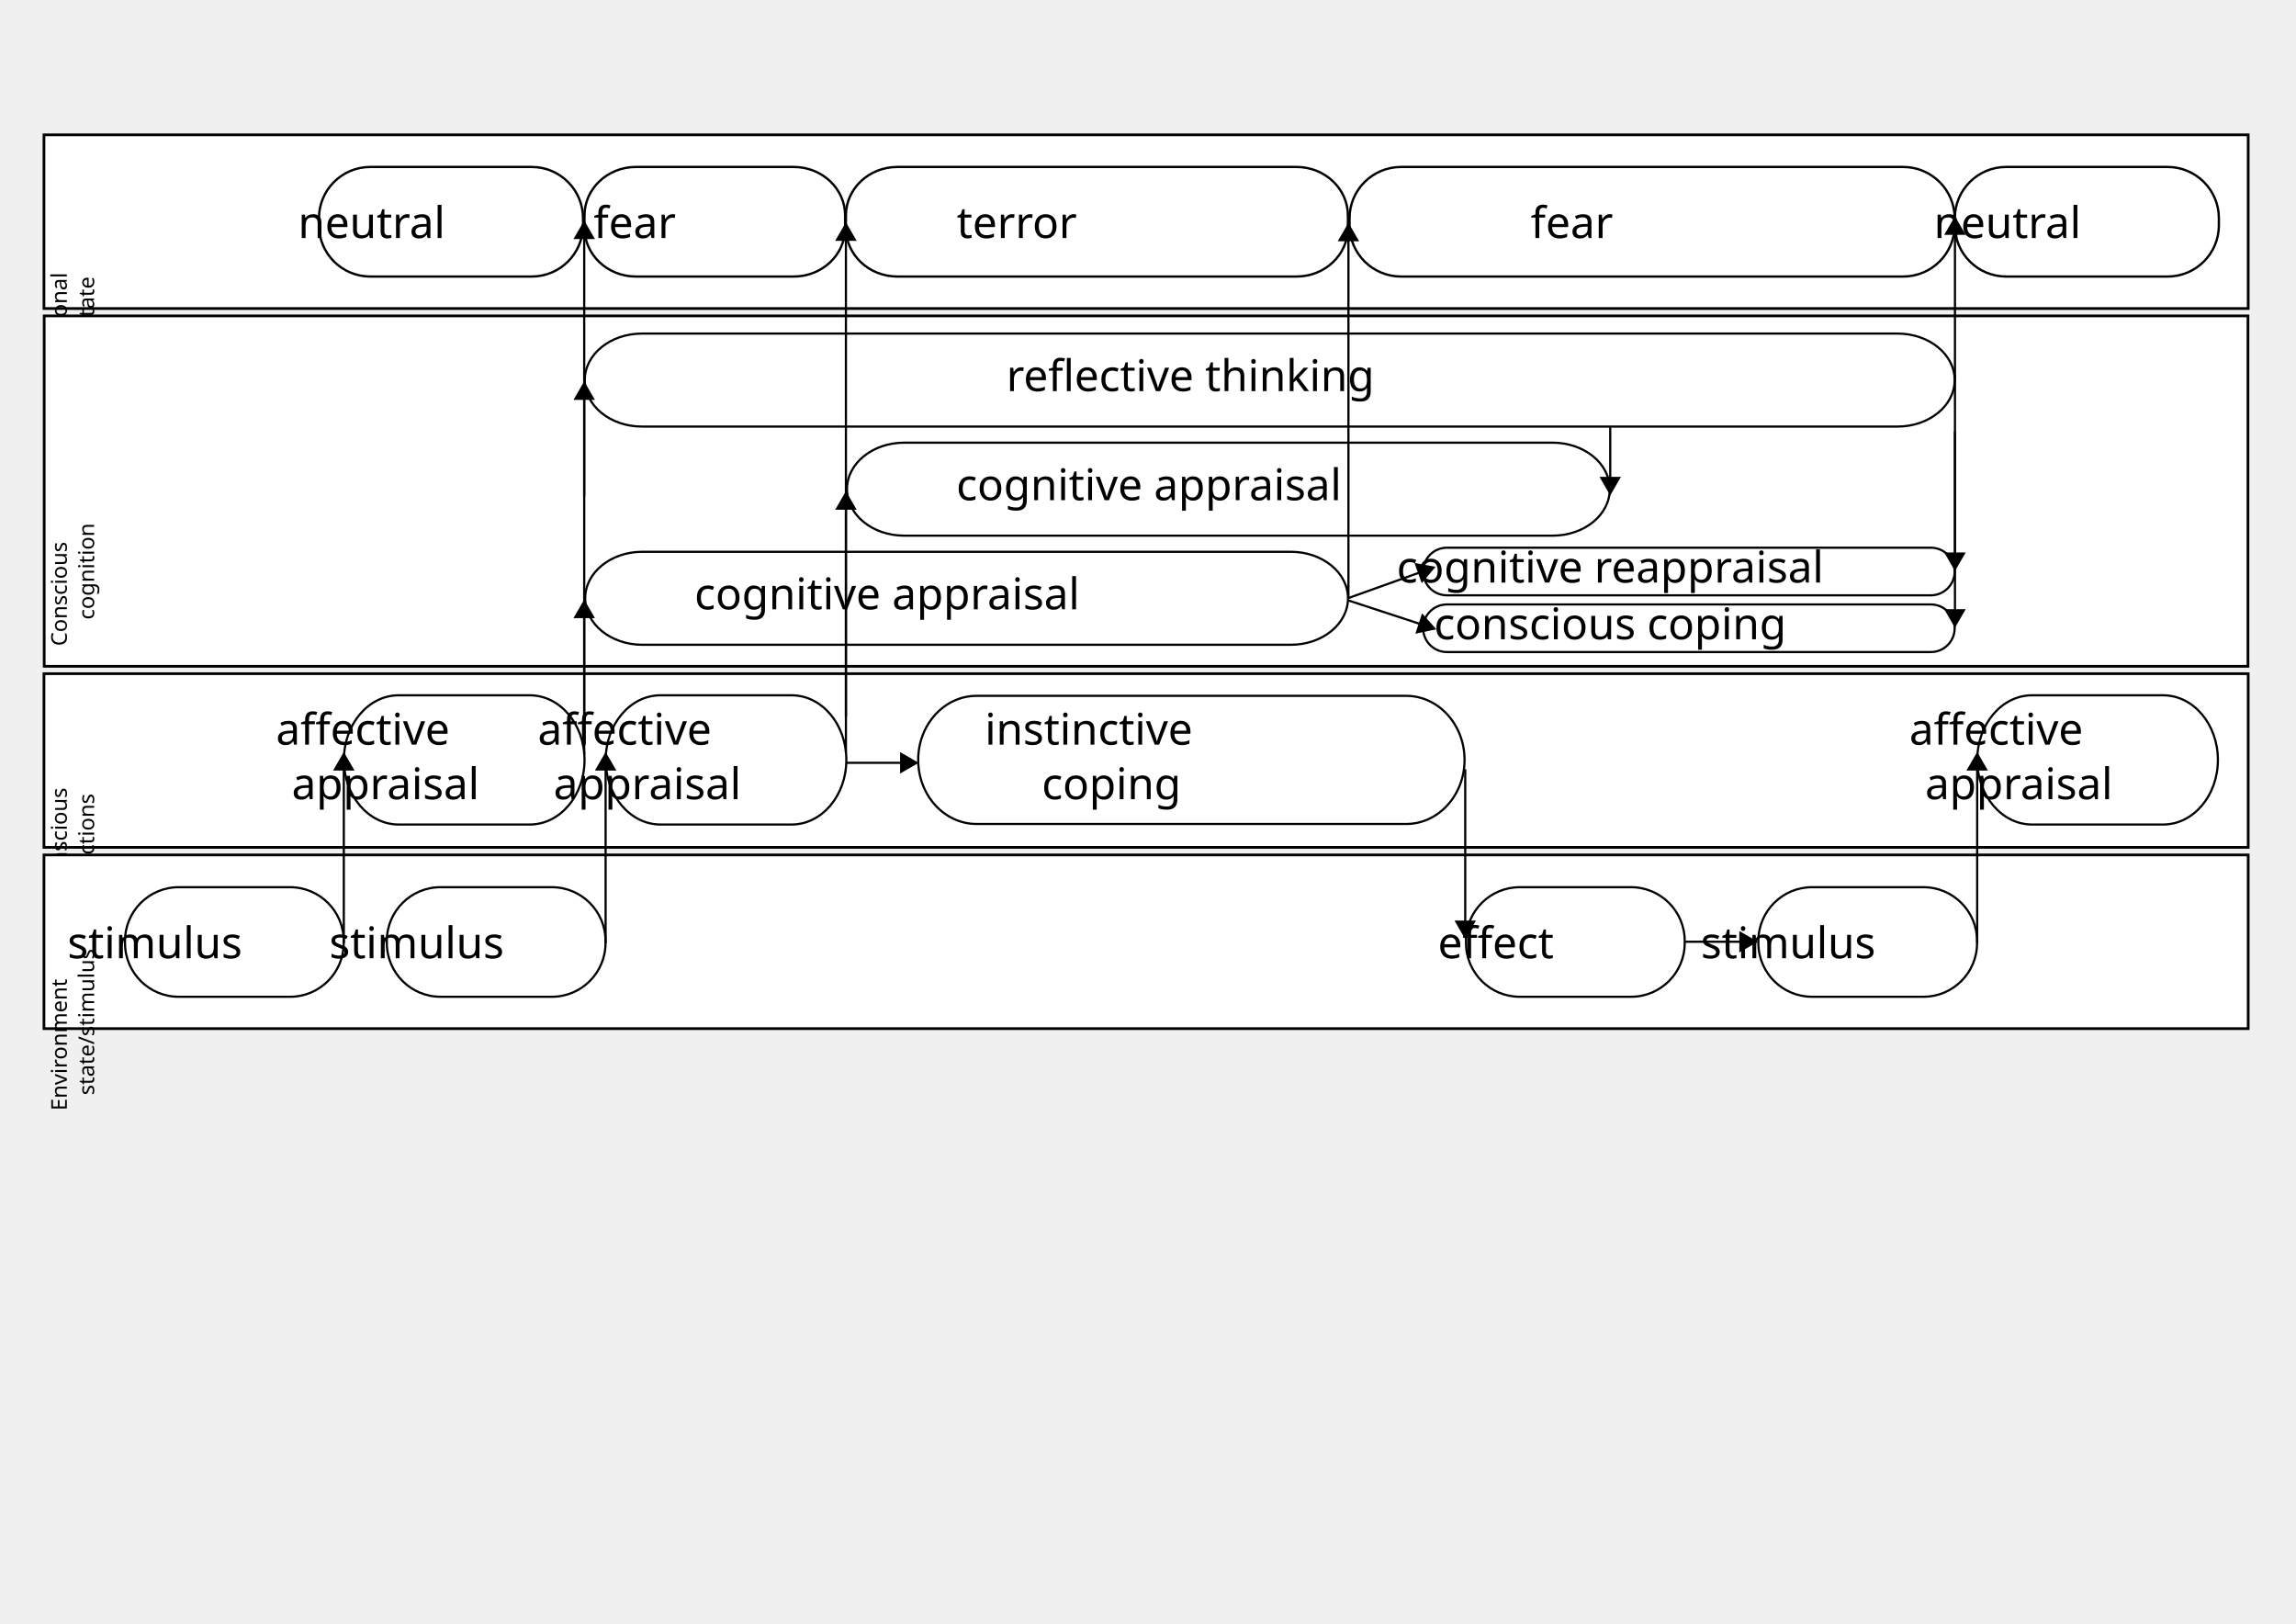
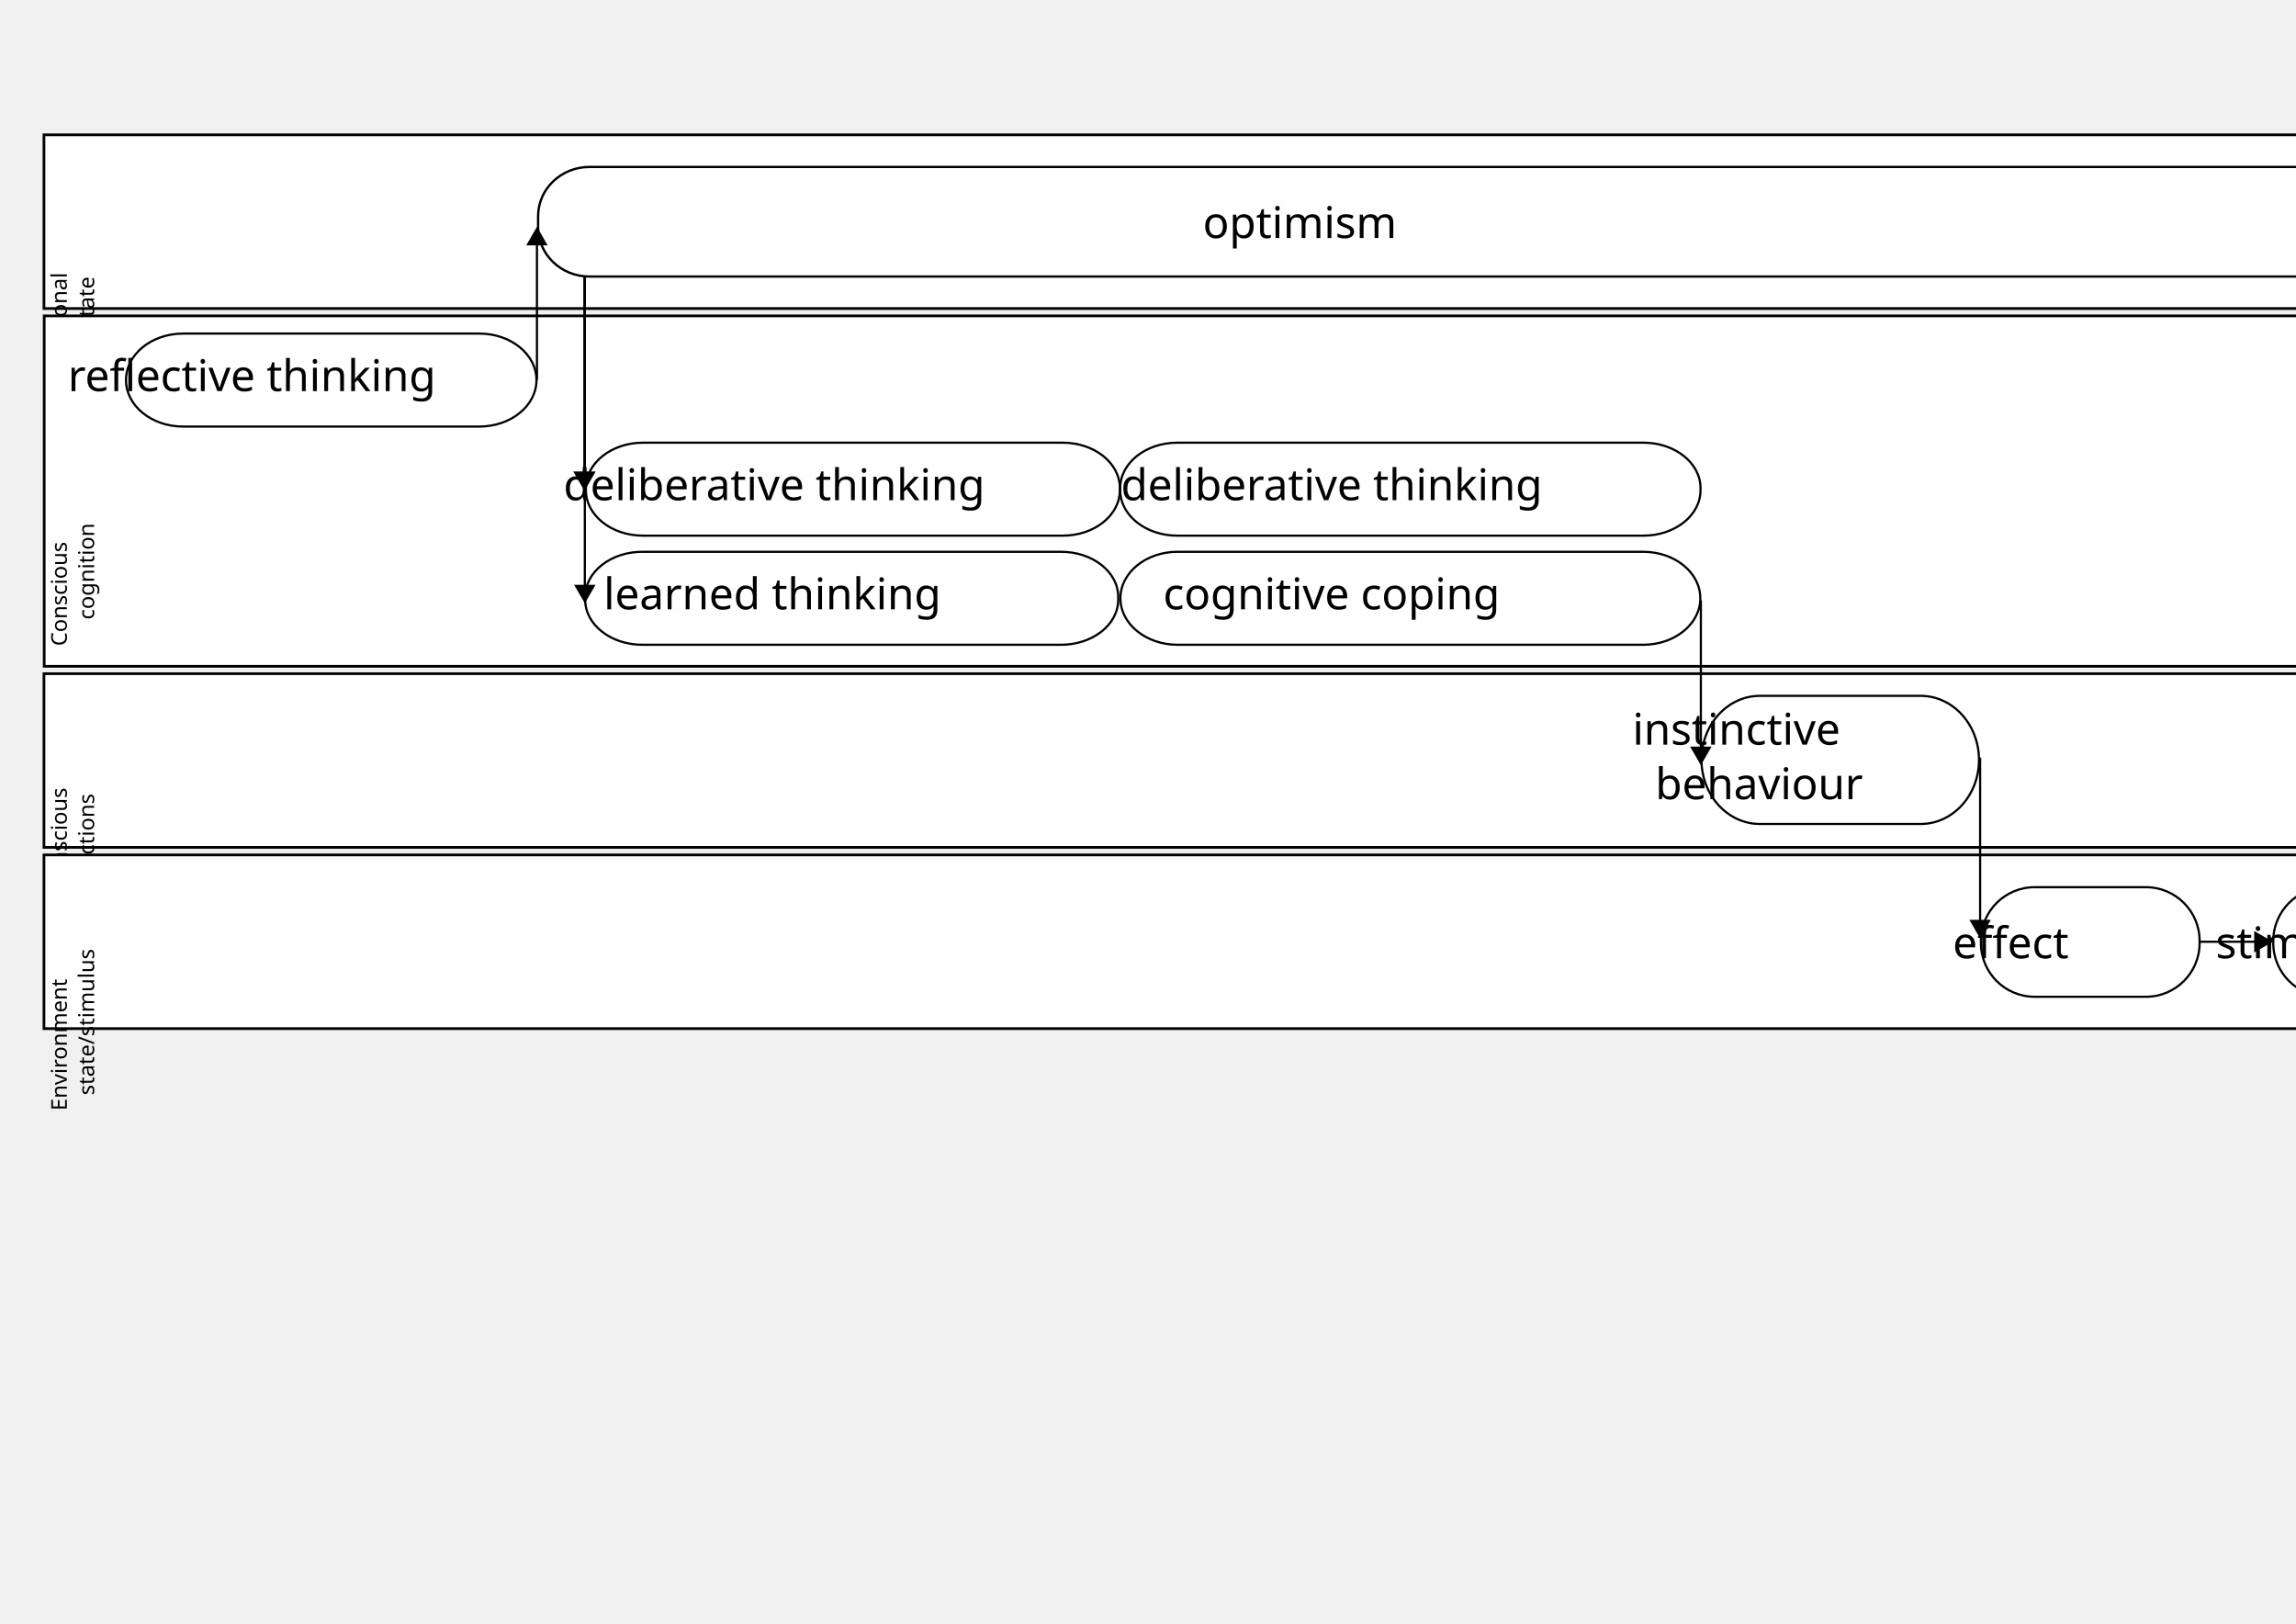
<svg xmlns="http://www.w3.org/2000/svg" xmlns:ns1="http://www.openswatchbook.org/uri/2009/osb" width="1052.362" height="744.094" id="svg2" version="1.1">
  <defs id="defs4">
    <marker orient="auto" refY="0.0" refX="0.0" id="DotL" style="overflow:visible">
      <path id="path5061" d="M -2.5,-1.0 C -2.5,1.76 -4.74,4.0 -7.5,4.0 C -10.26,4.0 -12.5,1.76 -12.5,-1.0 C -12.5,-3.76 -10.26,-6.0 -7.5,-6.0 C -4.74,-6.0 -2.5,-3.76 -2.5,-1.0 z " style="fill-rule:evenodd;stroke:#000000;stroke-width:1.0pt" transform="scale(0.8) translate(7.4, 1)" />
    </marker>
    <marker orient="auto" refY="0.0" refX="0.0" id="TriangleInL" style="overflow:visible">
      <path id="path5133" d="M 5.77,0.0 L -2.88,5.0 L -2.88,-5.0 L 5.77,0.0 z " style="fill-rule:evenodd;stroke:#000000;stroke-width:1.0pt" transform="scale(-0.8)" />
    </marker>
    <marker orient="auto" refY="0.0" refX="0.0" id="TriangleOutL" style="overflow:visible">
      <path id="path4968" d="M 5.77,0.0 L -2.88,5.0 L -2.88,-5.0 L 5.77,0.0 z " style="fill-rule:evenodd;stroke:#000000;stroke-width:1.0pt" transform="scale(0.8)" />
    </marker>
    <marker orient="auto" refY="0.0" refX="0.0" id="Arrow2Mstart" style="overflow:visible">
      <path id="path4725" style="fill-rule:evenodd;stroke-width:0.625;stroke-linejoin:round" d="M 8.719,4.034 L -2.207,0.016 L 8.719,-4.002 C 6.973,-1.63 6.983,1.616 8.719,4.034 z " transform="scale(0.6) translate(0,0)" />
    </marker>
    <linearGradient id="linearGradient3918" ns1:paint="solid">
      <stop style="stop-color:#000000;stop-opacity:1;" offset="0" id="stop3920" />
    </linearGradient>
    <marker orient="auto" refY="0" refX="0" id="Arrow2Mend" style="overflow:visible">
      <path id="path3924" style="fill-rule:evenodd;stroke-width:0.625;stroke-linejoin:round" d="M 8.719,4.034 -2.207,0.016 8.719,-4.002 c -1.745,2.372 -1.735,5.617 -6e-7,8.035 z" transform="scale(-0.6,-0.6)" />
    </marker>
    <marker orient="auto" refY="0" refX="0" id="Arrow1Lend" style="overflow:visible">
      <path id="path3900" d="M 0,0 5,-5 -12.5,0 5,5 0,0 z" style="fill-rule:evenodd;stroke:#000000;stroke-width:1pt" transform="matrix(-0.8,0,0,-0.8,-10,0)" />
    </marker>
    <marker orient="auto" refY="0" refX="0" id="Arrow2Mend-1" style="overflow:visible">
      <path id="path3924-7" style="fill-rule:evenodd;stroke-width:0.625;stroke-linejoin:round" d="M 8.719,4.034 -2.207,0.016 8.719,-4.002 c -1.745,2.372 -1.735,5.617 -6e-7,8.035 z" transform="scale(-0.6,-0.6)" />
    </marker>
    <marker orient="auto" refY="0" refX="0" id="Arrow2Mend-5" style="overflow:visible">
      <path id="path3924-2" style="fill-rule:evenodd;stroke-width:0.625;stroke-linejoin:round" d="M 8.719,4.034 -2.207,0.016 8.719,-4.002 c -1.745,2.372 -1.735,5.617 -6e-7,8.035 z" transform="scale(-0.6,-0.6)" />
    </marker>
  </defs>
  <g transform="translate(0,-308.2677)" style="display:inline" id="g3131">
    <g id="g4045" transform="translate(0,0.9368543)">
-       <rect y="616.056" x="20.15" height="79.594" width="1010.303" id="rect3181" style="fill:#ffffff;fill-opacity:1;stroke:#000000;stroke-width:1.24;stroke-miterlimit:4;stroke-opacity:1;stroke-dasharray:none" />
+       <rect y="616.056" x="20.15" height="79.594" width="1159.861" id="rect3181" style="fill:#ffffff;fill-opacity:1;stroke:#000000;stroke-width:1.24;stroke-miterlimit:4;stroke-opacity:1;stroke-dasharray:none" />
      <text transform="matrix(0,-1,1,0,0,0)" id="text4002" y="30.637" x="-656.234" style="font-size:40px;font-style:normal;font-weight:normal;line-height:125%;letter-spacing:0px;word-spacing:0px;fill:#000000;fill-opacity:1;stroke:none;font-family:Sans" xml:space="preserve">
        <tspan style="font-size:10px;text-align:center;text-anchor:middle" y="30.637" x="-654.847" id="tspan4004">Non-conscious </tspan>
        <tspan id="tspan4006" style="font-size:10px;text-align:center;text-anchor:middle" y="43.137" x="-656.234">reactions</tspan>
      </text>
    </g>
    <g id="g4092" transform="translate(0,84.00001)">
-       <rect style="fill:#ffffff;fill-opacity:1;stroke:#000000;stroke-width:1.24;stroke-miterlimit:4;stroke-opacity:1;stroke-dasharray:none" id="rect4094" width="1010.303" height="79.594" x="20.15" y="616.056" />
+       <rect style="fill:#ffffff;fill-opacity:1;stroke:#000000;stroke-width:1.24;stroke-miterlimit:4;stroke-opacity:1;stroke-dasharray:none" id="rect4094" width="1159.861" height="79.594" x="20.15" y="616.056" />
      <text xml:space="preserve" style="font-size:40px;font-style:normal;font-weight:normal;line-height:125%;letter-spacing:0px;word-spacing:0px;fill:#000000;fill-opacity:1;stroke:none;font-family:Sans" x="-656.234" y="30.637" id="text4096" transform="matrix(0,-1,1,0,0,0)">
        <tspan x="-656.234" y="30.637" style="font-size:10px;text-align:center;text-anchor:middle" id="tspan4100">Environment</tspan>
        <tspan x="-656.234" y="43.137" style="font-size:10px;text-align:center;text-anchor:middle" id="tspan4118">state/stimulus</tspan>
      </text>
    </g>
    <g id="g3139">
-       <rect style="fill:#ffffff;fill-opacity:1;stroke:#000000;stroke-width:1.239;stroke-miterlimit:4;stroke-opacity:1;stroke-dasharray:none" id="rect4104" width="1010.303" height="79.594" x="20.15" y="370.056" />
+       <rect style="fill:#ffffff;fill-opacity:1;stroke:#000000;stroke-width:1.239;stroke-miterlimit:4;stroke-opacity:1;stroke-dasharray:none" id="rect4104" width="1159.861" height="79.594" x="20.15" y="370.056" />
      <text xml:space="preserve" style="font-size:40px;font-style:normal;font-weight:normal;line-height:125%;letter-spacing:0px;word-spacing:0px;fill:#000000;fill-opacity:1;stroke:none;font-family:Sans" x="-410.234" y="30.637" id="text4106" transform="matrix(0,-1,1,0,0,0)">
        <tspan x="-408.847" y="30.637" style="font-size:10px;text-align:center;text-anchor:middle" id="tspan4110">Emotional </tspan>
        <tspan x="-410.234" y="43.137" style="font-size:10px;text-align:center;text-anchor:middle" id="tspan4114">state</tspan>
      </text>
    </g>
    <g id="g3145">
-       <rect style="fill:#ffffff;fill-opacity:1;stroke:#000000;stroke-width:1.241;stroke-miterlimit:4;stroke-opacity:1;stroke-dasharray:none" id="rect3135" width="1010.093" height="160.581" x="20.255" y="453.031" />
+       <rect style="fill:#ffffff;fill-opacity:1;stroke:#000000;stroke-width:1.241;stroke-miterlimit:4;stroke-opacity:1;stroke-dasharray:none" id="rect3135" width="1159.756" height="160.581" x="20.255" y="453.031" />
      <text transform="matrix(0,-1,1,0,0,0)" id="text3126" y="30.637" x="-533.717" style="font-size:40px;font-style:normal;font-weight:normal;line-height:125%;letter-spacing:0px;word-spacing:0px;fill:#000000;fill-opacity:1;stroke:none;font-family:Sans" xml:space="preserve">
        <tspan id="tspan3128" style="font-size:10px;text-align:center;text-anchor:middle" y="30.637" x="-532.33">Conscious </tspan>
        <tspan id="tspan3130" style="font-size:10px;text-align:center;text-anchor:middle" y="43.137" x="-533.717">cognition</tspan>
      </text>
    </g>
  </g>
  <g id="layer3" style="display:inline">
    <text xml:space="preserve" style="font-size:40px;font-style:normal;font-weight:normal;line-height:125%;letter-spacing:0px;word-spacing:0px;fill:#000000;fill-opacity:1;stroke:none;font-family:Sans" x="228.457" y="98.112" id="text3964">
      <tspan id="tspan3966" x="228.457" y="98.112" />
    </text>
-     <g id="g3972" transform="translate(-44.79658,-0.4547321)">
-       <rect ry="23.519" y="76.965" x="190.987" height="50.221" width="121.039" id="rect3162" style="fill:none;stroke:#000000;stroke-width:1.063;stroke-miterlimit:4;stroke-opacity:1;stroke-dasharray:none" rx="23.519" />
-       <text id="text3968" y="109.531" x="251.531" style="font-size:40px;font-style:normal;font-weight:normal;line-height:125%;letter-spacing:0px;word-spacing:0px;fill:#000000;fill-opacity:1;stroke:none;font-family:Sans" xml:space="preserve">
-         <tspan style="font-size:20px;text-align:center;text-anchor:middle" y="109.531" x="251.531" id="tspan3970">neutral</tspan>
+     <g id="g3972" transform="translate(55.64854,-0.4547321)">
+       <rect ry="22.578" y="76.965" x="190.987" height="50.221" width="895.779" id="rect3162" style="fill:none;stroke:#000000;stroke-width:1.063;stroke-miterlimit:4;stroke-opacity:1;stroke-dasharray:none" rx="23.519" />
+       <text id="text3968" y="109.531" x="576.523" style="font-size:40px;font-style:normal;font-weight:normal;line-height:125%;letter-spacing:0px;word-spacing:0px;fill:#000000;fill-opacity:1;stroke:none;font-family:Sans" xml:space="preserve">
+         <tspan style="font-size:20px;text-align:center;text-anchor:middle" y="109.531" x="576.523" id="tspan3970">optimism</tspan>
      </text>
    </g>
    <g id="g4685" transform="translate(0,4)">
-       <rect rx="26.175" style="fill:none;stroke:#000000;stroke-width:1;stroke-miterlimit:4;stroke-opacity:1;stroke-dasharray:none" id="rect4023" width="349.62" height="42.612" x="268.22" y="248.867" ry="21.306" />
-       <text id="text3977" y="275.231" x="443.01" style="font-size:40px;font-style:normal;font-weight:normal;line-height:125%;letter-spacing:0px;word-spacing:0px;fill:#000000;fill-opacity:1;stroke:none;font-family:Sans" xml:space="preserve">
-         <tspan y="275.231" x="443.01" style="font-size:20px;text-align:center;text-anchor:middle" id="tspan4040">cognitive appraisal</tspan>
+       <rect rx="26.175" style="fill:none;stroke:#000000;stroke-width:1;stroke-miterlimit:4;stroke-opacity:1;stroke-dasharray:none" id="rect4023" width="244.3" height="42.612" x="268.22" y="248.867" ry="20.613" />
+       <text id="text3977" y="275.231" x="390.404" style="font-size:40px;font-style:normal;font-weight:normal;line-height:125%;letter-spacing:0px;word-spacing:0px;fill:#000000;fill-opacity:1;stroke:none;font-family:Sans" xml:space="preserve">
+         <tspan y="275.231" x="390.404" style="font-size:20px;text-align:center;text-anchor:middle" id="tspan4040">learned thinking</tspan>
      </text>
    </g>
-     <g id="g4690" transform="translate(0,-45.99999)">
-       <rect ry="21.306" y="248.867" x="388.22" height="42.612" width="349.62" id="rect4655" style="fill:none;stroke:#000000;stroke-width:1;stroke-miterlimit:4;stroke-opacity:1;stroke-dasharray:none" rx="26.175" />
-       <text xml:space="preserve" style="font-size:40px;font-style:normal;font-weight:normal;line-height:125%;letter-spacing:0px;word-spacing:0px;fill:#000000;fill-opacity:1;stroke:none;font-family:Sans" x="563.01" y="275.231" id="text4657">
-         <tspan id="tspan4659" style="font-size:20px;text-align:center;text-anchor:middle" x="563.01" y="275.231">cognitive appraisal</tspan>
+     <g id="g4690" transform="translate(-120,-45.99999)">
+       <rect ry="20.8" y="248.867" x="388.556" height="42.612" width="244.727" id="rect4655" style="fill:none;stroke:#000000;stroke-width:1;stroke-miterlimit:4;stroke-opacity:1;stroke-dasharray:none" rx="26.175" />
+       <text xml:space="preserve" style="font-size:40px;font-style:normal;font-weight:normal;line-height:125%;letter-spacing:0px;word-spacing:0px;fill:#000000;fill-opacity:1;stroke:none;font-family:Sans" x="511.252" y="275.231" id="text4657">
+         <tspan id="tspan4659" style="font-size:20px;text-align:center;text-anchor:middle" x="511.252" y="275.231">deliberative thinking</tspan>
      </text>
    </g>
-     <g id="g3999" transform="translate(41.58854,-4)">
-       <rect ry="29.612" y="322.63" x="116.038" height="59.224" width="110.29" id="rect4021" style="fill:none;stroke:#000000;stroke-width:1;stroke-miterlimit:4;stroke-opacity:1;stroke-dasharray:none" rx="25.111" />
-       <text id="text3986" y="345.26" x="171.515" style="font-size:40px;font-style:normal;font-weight:normal;line-height:125%;letter-spacing:0px;word-spacing:0px;fill:#000000;fill-opacity:1;stroke:none;font-family:Sans" xml:space="preserve">
-         <tspan style="font-size:20px;text-align:center;text-anchor:middle" y="345.26" x="171.515" id="tspan3988">affective</tspan>
-         <tspan style="font-size:20px;text-align:center;text-anchor:middle" y="370.26" x="171.515" id="tspan4038">appraisal</tspan>
+     <g transform="translate(-310.9351,-96)" id="g4701">
+       <rect rx="26.175" style="fill:none;stroke:#000000;stroke-width:1;stroke-miterlimit:4;stroke-opacity:1;stroke-dasharray:none" id="rect4703" width="188.142" height="42.612" x="368.682" y="248.867" ry="21.306" />
+       <text id="text4705" y="275.231" x="462.778" style="font-size:40px;font-style:normal;font-weight:normal;line-height:125%;letter-spacing:0px;word-spacing:0px;fill:#000000;fill-opacity:1;stroke:none;font-family:Sans" xml:space="preserve">
+         <tspan y="275.231" x="462.778" style="font-size:20px;text-align:center;text-anchor:middle" id="tspan4707">reflective thinking</tspan>
      </text>
    </g>
-     <g id="g3994">
-       <rect style="fill:none;stroke:#000000;stroke-width:1;stroke-miterlimit:4;stroke-opacity:1;stroke-dasharray:none" id="rect4041" width="100.237" height="50.221" x="57.3" y="406.572" ry="24.618" rx="24.618" />
-       <text id="text3990" y="439.139" x="107.37" style="font-size:40px;font-style:normal;font-weight:normal;line-height:125%;letter-spacing:0px;word-spacing:0px;fill:#000000;fill-opacity:1;stroke:none;font-family:Sans" xml:space="preserve">
-         <tspan style="font-size:20px;text-align:center;text-anchor:middle" y="439.139" x="107.37" id="tspan3992">stimulus</tspan>
+     <g id="g4748" transform="translate(561.5885,-4)">
+       <rect ry="29.362" y="322.881" x="218.282" height="58.724" width="127.19" id="rect4750" style="fill:none;stroke:#000000;stroke-width:1;stroke-miterlimit:4;stroke-opacity:1;stroke-dasharray:none" rx="26.777" />
+       <text id="text4752" y="345.26" x="281.096" style="font-size:40px;font-style:normal;font-weight:normal;line-height:125%;letter-spacing:0px;word-spacing:0px;fill:#000000;fill-opacity:1;stroke:none;font-family:Sans" xml:space="preserve">
+         <tspan style="font-size:20px;text-align:center;text-anchor:middle" y="345.26" x="281.096" id="tspan4756">instinctive</tspan>
+         <tspan style="font-size:20px;text-align:center;text-anchor:middle" y="370.26" x="281.096" id="tspan4760">behaviour</tspan>
      </text>
    </g>
-     <g transform="matrix(1.0021,0,0,1,76.80342,-0.4547321)" id="g4432">
-       <rect rx="23.519" style="fill:none;stroke:#000000;stroke-width:1.063;stroke-miterlimit:4;stroke-opacity:1;stroke-dasharray:none" id="rect4434" width="229.602" height="50.221" x="310.266" y="76.965" ry="22.252" />
-       <text xml:space="preserve" style="font-size:40px;font-style:normal;font-weight:normal;line-height:125%;letter-spacing:0px;word-spacing:0px;fill:#000000;fill-opacity:1;stroke:none;font-family:Sans" x="424.847" y="109.531" id="text4436">
-         <tspan id="tspan4438" x="424.847" y="109.531" style="font-size:20px;text-align:center;text-anchor:middle">terror</tspan>
-       </text>
-     </g>
-     <g transform="matrix(1.004256,0,0,1,426.754,-0.4547321)" id="g6617">
-       <rect rx="23.519" style="fill:none;stroke:#000000;stroke-width:1.063;stroke-miterlimit:4;stroke-opacity:1;stroke-dasharray:none" id="rect6619" width="276.184" height="50.221" x="190.987" y="76.965" ry="23.519" />
-       <text xml:space="preserve" style="font-size:40px;font-style:normal;font-weight:normal;line-height:125%;letter-spacing:0px;word-spacing:0px;fill:#000000;fill-opacity:1;stroke:none;font-family:Sans" x="328.86" y="109.531" id="text6621">
-         <tspan id="tspan6623" x="328.86" y="109.531" style="font-size:20px;text-align:center;text-anchor:middle">fear</tspan>
-       </text>
-     </g>
-     <g transform="translate(161.5885,-4)" id="g4661">
-       <rect rx="25.111" style="fill:none;stroke:#000000;stroke-width:1;stroke-miterlimit:4;stroke-opacity:1;stroke-dasharray:none" id="rect4663" width="110.29" height="59.224" x="116.038" y="322.63" ry="29.612" />
-       <text xml:space="preserve" style="font-size:40px;font-style:normal;font-weight:normal;line-height:125%;letter-spacing:0px;word-spacing:0px;fill:#000000;fill-opacity:1;stroke:none;font-family:Sans" x="171.515" y="345.26" id="text4665">
-         <tspan id="tspan4667" x="171.515" y="345.26" style="font-size:20px;text-align:center;text-anchor:middle">affective</tspan>
-         <tspan id="tspan4669" x="171.515" y="370.26" style="font-size:20px;text-align:center;text-anchor:middle">appraisal</tspan>
-       </text>
-     </g>
-     <g id="g4671" transform="translate(120,0)">
-       <rect rx="24.618" ry="24.618" y="406.572" x="57.3" height="50.221" width="100.237" id="rect4673" style="fill:none;stroke:#000000;stroke-width:1;stroke-miterlimit:4;stroke-opacity:1;stroke-dasharray:none" />
-       <text xml:space="preserve" style="font-size:40px;font-style:normal;font-weight:normal;line-height:125%;letter-spacing:0px;word-spacing:0px;fill:#000000;fill-opacity:1;stroke:none;font-family:Sans" x="107.37" y="439.139" id="text4675">
-         <tspan id="tspan4677" x="107.37" y="439.139" style="font-size:20px;text-align:center;text-anchor:middle">stimulus</tspan>
-       </text>
-     </g>
-     <g transform="translate(0,-96)" id="g4701">
-       <rect rx="26.175" style="fill:none;stroke:#000000;stroke-width:1;stroke-miterlimit:4;stroke-opacity:1;stroke-dasharray:none" id="rect4703" width="627.883" height="42.612" x="268.032" y="248.867" ry="21.306" />
-       <text id="text4705" y="275.231" x="582.017" style="font-size:40px;font-style:normal;font-weight:normal;line-height:125%;letter-spacing:0px;word-spacing:0px;fill:#000000;fill-opacity:1;stroke:none;font-family:Sans" xml:space="preserve">
-         <tspan y="275.231" x="582.017" style="font-size:20px;text-align:center;text-anchor:middle" id="tspan4707">reflective thinking</tspan>
-       </text>
-     </g>
-     <g transform="translate(350,4)" id="g4709">
-       <rect ry="10.907" y="246.996" x="302.283" height="21.814" width="243.631" id="rect4711" style="fill:none;stroke:#000000;stroke-width:1;stroke-miterlimit:4;stroke-opacity:1;stroke-dasharray:none" rx="10.907" />
-       <text xml:space="preserve" style="font-size:40px;font-style:normal;font-weight:normal;line-height:125%;letter-spacing:0px;word-spacing:0px;fill:#000000;fill-opacity:1;stroke:none;font-family:Sans" x="424.416" y="262.957" id="text4713">
-         <tspan id="tspan4715" style="font-size:20px;text-align:center;text-anchor:middle" x="424.416" y="262.957">cognitive reappraisal</tspan>
-       </text>
-     </g>
-     <g id="g4732" transform="matrix(1.0021,0,0,1,-49.19658,-0.4547321)">
-       <rect ry="22.252" y="76.965" x="316.43" height="50.221" width="119.222" id="rect4734" style="fill:none;stroke:#000000;stroke-width:1.063;stroke-miterlimit:4;stroke-opacity:1;stroke-dasharray:none" rx="23.519" />
-       <text id="text4736" y="109.531" x="375.822" style="font-size:40px;font-style:normal;font-weight:normal;line-height:125%;letter-spacing:0px;word-spacing:0px;fill:#000000;fill-opacity:1;stroke:none;font-family:Sans" xml:space="preserve">
-         <tspan style="font-size:20px;text-align:center;text-anchor:middle" y="109.531" x="375.822" id="tspan4738">fear</tspan>
-       </text>
-     </g>
-     <g transform="translate(704.9909,-0.4547321)" id="g4740">
-       <rect rx="23.519" style="fill:none;stroke:#000000;stroke-width:1.063;stroke-miterlimit:4;stroke-opacity:1;stroke-dasharray:none" id="rect4742" width="121.039" height="50.221" x="190.987" y="76.965" ry="23.519" />
-       <text xml:space="preserve" style="font-size:40px;font-style:normal;font-weight:normal;line-height:125%;letter-spacing:0px;word-spacing:0px;fill:#000000;fill-opacity:1;stroke:none;font-family:Sans" x="251.531" y="109.531" id="text4744">
-         <tspan id="tspan4746" x="251.531" y="109.531" style="font-size:20px;text-align:center;text-anchor:middle">neutral</tspan>
-       </text>
-     </g>
-     <g id="g4748" transform="translate(305.5885,-4)">
-       <rect ry="29.362" y="322.881" x="115.261" height="58.724" width="250.421" id="rect4750" style="fill:none;stroke:#000000;stroke-width:1;stroke-miterlimit:4;stroke-opacity:1;stroke-dasharray:none" rx="26.777" />
-       <text id="text4752" y="345.26" x="240.228" style="font-size:40px;font-style:normal;font-weight:normal;line-height:125%;letter-spacing:0px;word-spacing:0px;fill:#000000;fill-opacity:1;stroke:none;font-family:Sans" xml:space="preserve">
-         <tspan style="font-size:20px;text-align:center;text-anchor:middle" y="345.26" x="240.228" id="tspan4756">instinctive</tspan>
-         <tspan style="font-size:20px;text-align:center;text-anchor:middle" y="370.26" x="240.228" id="tspan4760">coping</tspan>
-       </text>
-     </g>
-     <g transform="translate(748.6459,0)" id="g4774">
+     <g transform="translate(984.6459,0)" id="g4774">
      <rect style="fill:none;stroke:#000000;stroke-width:1;stroke-miterlimit:4;stroke-opacity:1;stroke-dasharray:none" id="rect4776" width="100.237" height="50.221" x="57.3" y="406.572" ry="24.618" rx="24.618" />
      <text id="text4778" y="439.139" x="107.37" style="font-size:40px;font-style:normal;font-weight:normal;line-height:125%;letter-spacing:0px;word-spacing:0px;fill:#000000;fill-opacity:1;stroke:none;font-family:Sans" xml:space="preserve">
        <tspan style="font-size:20px;text-align:center;text-anchor:middle" y="439.139" x="107.37" id="tspan4780">stimulus</tspan>
      </text>
    </g>
-     <g id="g4790" transform="translate(614.6459,0)">
+     <g id="g4790" transform="translate(850.6459,0)">
      <rect rx="24.618" ry="24.618" y="406.572" x="57.3" height="50.221" width="100.237" id="rect4792" style="fill:none;stroke:#000000;stroke-width:1;stroke-miterlimit:4;stroke-opacity:1;stroke-dasharray:none" />
      <text xml:space="preserve" style="font-size:40px;font-style:normal;font-weight:normal;line-height:125%;letter-spacing:0px;word-spacing:0px;fill:#000000;fill-opacity:1;stroke:none;font-family:Sans" x="107.37" y="439.139" id="text4794">
        <tspan id="tspan4796" x="107.37" y="439.139" style="font-size:20px;text-align:center;text-anchor:middle">effect</tspan>
      </text>
    </g>
-     <g id="g3159" transform="translate(350,30)">
-       <rect rx="10.907" style="fill:none;stroke:#000000;stroke-width:1;stroke-miterlimit:4;stroke-opacity:1;stroke-dasharray:none" id="rect3161" width="243.631" height="21.814" x="302.283" y="246.996" ry="10.907" />
-       <text id="text3163" y="262.957" x="424.416" style="font-size:40px;font-style:normal;font-weight:normal;line-height:125%;letter-spacing:0px;word-spacing:0px;fill:#000000;fill-opacity:1;stroke:none;font-family:Sans" xml:space="preserve">
-         <tspan y="262.957" x="424.416" style="font-size:20px;text-align:center;text-anchor:middle" id="tspan3165">conscious coping</tspan>
+     <g transform="translate(161.4934,4)" id="g4376">
+       <rect ry="21.306" y="248.867" x="352.046" height="42.612" width="265.794" id="rect4378" style="fill:none;stroke:#000000;stroke-width:1;stroke-miterlimit:4;stroke-opacity:1;stroke-dasharray:none" rx="26.175" />
+       <text xml:space="preserve" style="font-size:40px;font-style:normal;font-weight:normal;line-height:125%;letter-spacing:0px;word-spacing:0px;fill:#000000;fill-opacity:1;stroke:none;font-family:Sans" x="485.226" y="275.231" id="text4380">
+         <tspan id="tspan4382" style="font-size:20px;text-align:center;text-anchor:middle" x="485.226" y="275.231">cognitive coping</tspan>
      </text>
    </g>
-     <g id="g4203" transform="translate(790.2344,-4)">
-       <rect ry="29.612" y="322.63" x="116.038" height="59.224" width="110.29" id="rect4205" style="fill:none;stroke:#000000;stroke-width:1;stroke-miterlimit:4;stroke-opacity:1;stroke-dasharray:none" rx="25.111" />
-       <text id="text4207" y="345.26" x="171.515" style="font-size:40px;font-style:normal;font-weight:normal;line-height:125%;letter-spacing:0px;word-spacing:0px;fill:#000000;fill-opacity:1;stroke:none;font-family:Sans" xml:space="preserve">
-         <tspan style="font-size:20px;text-align:center;text-anchor:middle" y="345.26" x="171.515" id="tspan4209">affective</tspan>
-         <tspan style="font-size:20px;text-align:center;text-anchor:middle" y="370.26" x="171.515" id="tspan4211">appraisal</tspan>
+     <g transform="translate(124.8908,-45.99999)" id="g4390">
+       <rect rx="26.175" style="fill:none;stroke:#000000;stroke-width:1;stroke-miterlimit:4;stroke-opacity:1;stroke-dasharray:none" id="rect4392" width="265.979" height="42.612" x="388.556" y="248.867" ry="20.8" />
+       <text id="text4394" y="275.231" x="521.878" style="font-size:40px;font-style:normal;font-weight:normal;line-height:125%;letter-spacing:0px;word-spacing:0px;fill:#000000;fill-opacity:1;stroke:none;font-family:Sans" xml:space="preserve">
+         <tspan y="275.231" x="521.878" style="font-size:20px;text-align:center;text-anchor:middle" id="tspan4396">deliberative thinking</tspan>
      </text>
    </g>
  </g>
  <g id="layer1" style="display:inline">
-     <path style="fill:none;stroke:#000000;stroke-width:1;stroke-linecap:butt;stroke-linejoin:miter;stroke-miterlimit:4;stroke-opacity:1;stroke-dasharray:none;marker-end:url(#TriangleOutL);display:inline" d="m 157.582,432.208 0,-81.929" id="path4126" />
-     <g style="display:inline" id="g4428">
-       <path style="fill:none;stroke:#000000;stroke-width:1;stroke-linecap:butt;stroke-linejoin:miter;stroke-miterlimit:4;stroke-opacity:1;stroke-dasharray:none;marker-end:url(#TriangleOutL);display:inline" d="m 267.77,327.512 0,-47.087" id="path4317" />
-       <path id="path3164" d="m 267.77,345.721 0,-239.014" style="fill:none;stroke:#000000;stroke-width:1;stroke-linecap:butt;stroke-linejoin:miter;stroke-miterlimit:4;stroke-opacity:1;stroke-dasharray:none;marker-end:url(#TriangleOutL);display:inline" />
-       <path id="path3125" d="m 267.77,227.512 0,-47.087" style="fill:none;stroke:#000000;stroke-width:1;stroke-linecap:butt;stroke-linejoin:miter;stroke-miterlimit:4;stroke-opacity:1;stroke-dasharray:none;marker-end:url(#TriangleOutL);display:inline" />
-     </g>
-     <path id="path4653" d="m 277.582,432.208 0,-81.929" style="fill:none;stroke:#000000;stroke-width:1;stroke-linecap:butt;stroke-linejoin:miter;stroke-miterlimit:4;stroke-opacity:1;stroke-dasharray:none;marker-end:url(#TriangleOutL);display:inline" />
-     <path style="fill:none;stroke:#000000;stroke-width:1;stroke-linecap:butt;stroke-linejoin:miter;stroke-miterlimit:4;stroke-opacity:1;stroke-dasharray:none;marker-end:url(#TriangleOutL);display:inline" d="m 618.049,274.179 0,-166.436" id="path4728" />
-     <g transform="translate(759.9562,0.8549024)" id="g4784" style="display:inline">
-       <path style="fill:none;stroke:#000000;stroke-width:1;stroke-linecap:butt;stroke-linejoin:miter;stroke-miterlimit:4;stroke-opacity:1;stroke-dasharray:none;marker-end:url(#TriangleOutL);display:inline" d="m -372.23,327.525 0,-97.615" id="path4786" />
-       <path id="path4788" d="m -372.23,343.856 0,-237.188" style="fill:none;stroke:#000000;stroke-width:1;stroke-linecap:butt;stroke-linejoin:miter;stroke-miterlimit:4;stroke-opacity:1;stroke-dasharray:none;marker-end:url(#TriangleOutL);display:inline" />
-     </g>
-     <path id="path4800" d="m 896.049,173.756 0,-68.962" style="fill:none;stroke:#000000;stroke-width:1;stroke-linecap:butt;stroke-linejoin:miter;stroke-miterlimit:4;stroke-opacity:1;stroke-dasharray:none;marker-end:url(#TriangleOutL);display:inline" />
-     <path style="fill:none;stroke:#000000;stroke-width:1;stroke-linecap:butt;stroke-linejoin:miter;stroke-miterlimit:4;stroke-opacity:1;stroke-dasharray:none;marker-start:url(#TriangleInL);marker-end:none;display:inline" d="m 896.049,256.021 0,-84.338" id="path4802" />
-     <path id="path5646" d="m 738.049,221.353 0,-25.541" style="fill:none;stroke:#000000;stroke-width:1;stroke-linecap:butt;stroke-linejoin:miter;stroke-miterlimit:4;stroke-opacity:1;stroke-dasharray:none;marker-start:url(#TriangleInL);marker-end:none;display:inline" />
-     <path style="fill:none;stroke:#000000;stroke-width:1;stroke-linecap:butt;stroke-linejoin:miter;stroke-miterlimit:4;stroke-opacity:1;stroke-dasharray:none;marker-start:url(#TriangleInL);marker-end:none;display:inline" d="m 671.581,424.714 0,-72.185" id="path6044" />
-     <path id="path6046" d="m 800.041,431.572 -27.52,0" style="fill:none;stroke:#000000;stroke-width:1;stroke-linecap:butt;stroke-linejoin:miter;stroke-miterlimit:4;stroke-opacity:1;stroke-dasharray:none;marker-start:url(#TriangleInL);marker-end:none;display:inline" />
-     <path style="fill:none;stroke:#000000;stroke-width:1;stroke-linecap:butt;stroke-linejoin:miter;stroke-miterlimit:4;stroke-opacity:1;stroke-dasharray:none;marker-start:url(#TriangleInL);marker-end:none;display:inline" d="m 415.395,349.572 -27.52,0" id="path3151" />
-     <path id="path3983" d="m 896.049,282.021 0,-84.338" style="fill:none;stroke:#000000;stroke-width:1;stroke-linecap:butt;stroke-linejoin:miter;stroke-miterlimit:4;stroke-opacity:1;stroke-dasharray:none;marker-start:url(#TriangleInL);marker-end:none;display:inline" />
-     <path style="fill:none;stroke:#000000;stroke-width:1px;stroke-linecap:butt;stroke-linejoin:miter;stroke-opacity:1;marker-end:url(#TriangleOutL)" d="M 617.714,274.181 652.643,261.658" id="path3985" />
-     <path style="fill:none;stroke:#000000;stroke-width:1;stroke-linecap:butt;stroke-linejoin:miter;stroke-miterlimit:4;stroke-opacity:1;stroke-dasharray:none;marker-end:url(#TriangleOutL);display:inline" d="m 906.228,432.208 0,-81.929" id="path4213" />
-     <path id="path4217" d="m 617.995,275.16 34.964,11.455" style="fill:none;stroke:#000000;stroke-width:1;stroke-linecap:butt;stroke-linejoin:miter;stroke-miterlimit:4;stroke-opacity:1;stroke-dasharray:none;marker-end:url(#TriangleOutL)" />
+     <path style="fill:none;stroke:#000000;stroke-width:1;stroke-linecap:butt;stroke-linejoin:miter;stroke-miterlimit:4;stroke-opacity:1;stroke-dasharray:none;marker-start:url(#TriangleInL);marker-end:none;display:inline" d="m 268.049,270.825 0,-144.317" id="path4728" />
+     <path style="fill:none;stroke:#000000;stroke-width:1;stroke-linecap:butt;stroke-linejoin:miter;stroke-miterlimit:4;stroke-opacity:1;stroke-dasharray:none;marker-start:url(#TriangleInL);marker-end:none;display:inline" d="m 907.581,424.376 0,-77.206" id="path6044" />
+     <path id="path6046" d="m 1036.041,431.572 -27.52,0" style="fill:none;stroke:#000000;stroke-width:1;stroke-linecap:butt;stroke-linejoin:miter;stroke-miterlimit:4;stroke-opacity:1;stroke-dasharray:none;marker-start:url(#TriangleInL);marker-end:none;display:inline" />
+     <path id="path3983" d="m 267.892,219.034 0,-92.617" style="fill:none;stroke:#000000;stroke-width:1.045;stroke-linecap:butt;stroke-linejoin:miter;stroke-miterlimit:4;stroke-opacity:1;stroke-dasharray:none;marker-start:url(#TriangleInL);marker-end:none;display:inline" />
+     <path id="path3130" d="m 246.111,174.175 0,-64.551" style="fill:none;stroke:#000000;stroke-width:1;stroke-linecap:butt;stroke-linejoin:miter;stroke-miterlimit:4;stroke-opacity:1;stroke-dasharray:none;marker-end:url(#TriangleOutL);display:inline" />
+     <path id="path4386" d="m 779.581,344.987 0,-69.84" style="fill:none;stroke:#000000;stroke-width:1;stroke-linecap:butt;stroke-linejoin:miter;stroke-miterlimit:4;stroke-opacity:1;stroke-dasharray:none;marker-start:url(#TriangleInL);marker-end:none;display:inline" />
  </g>
</svg>
